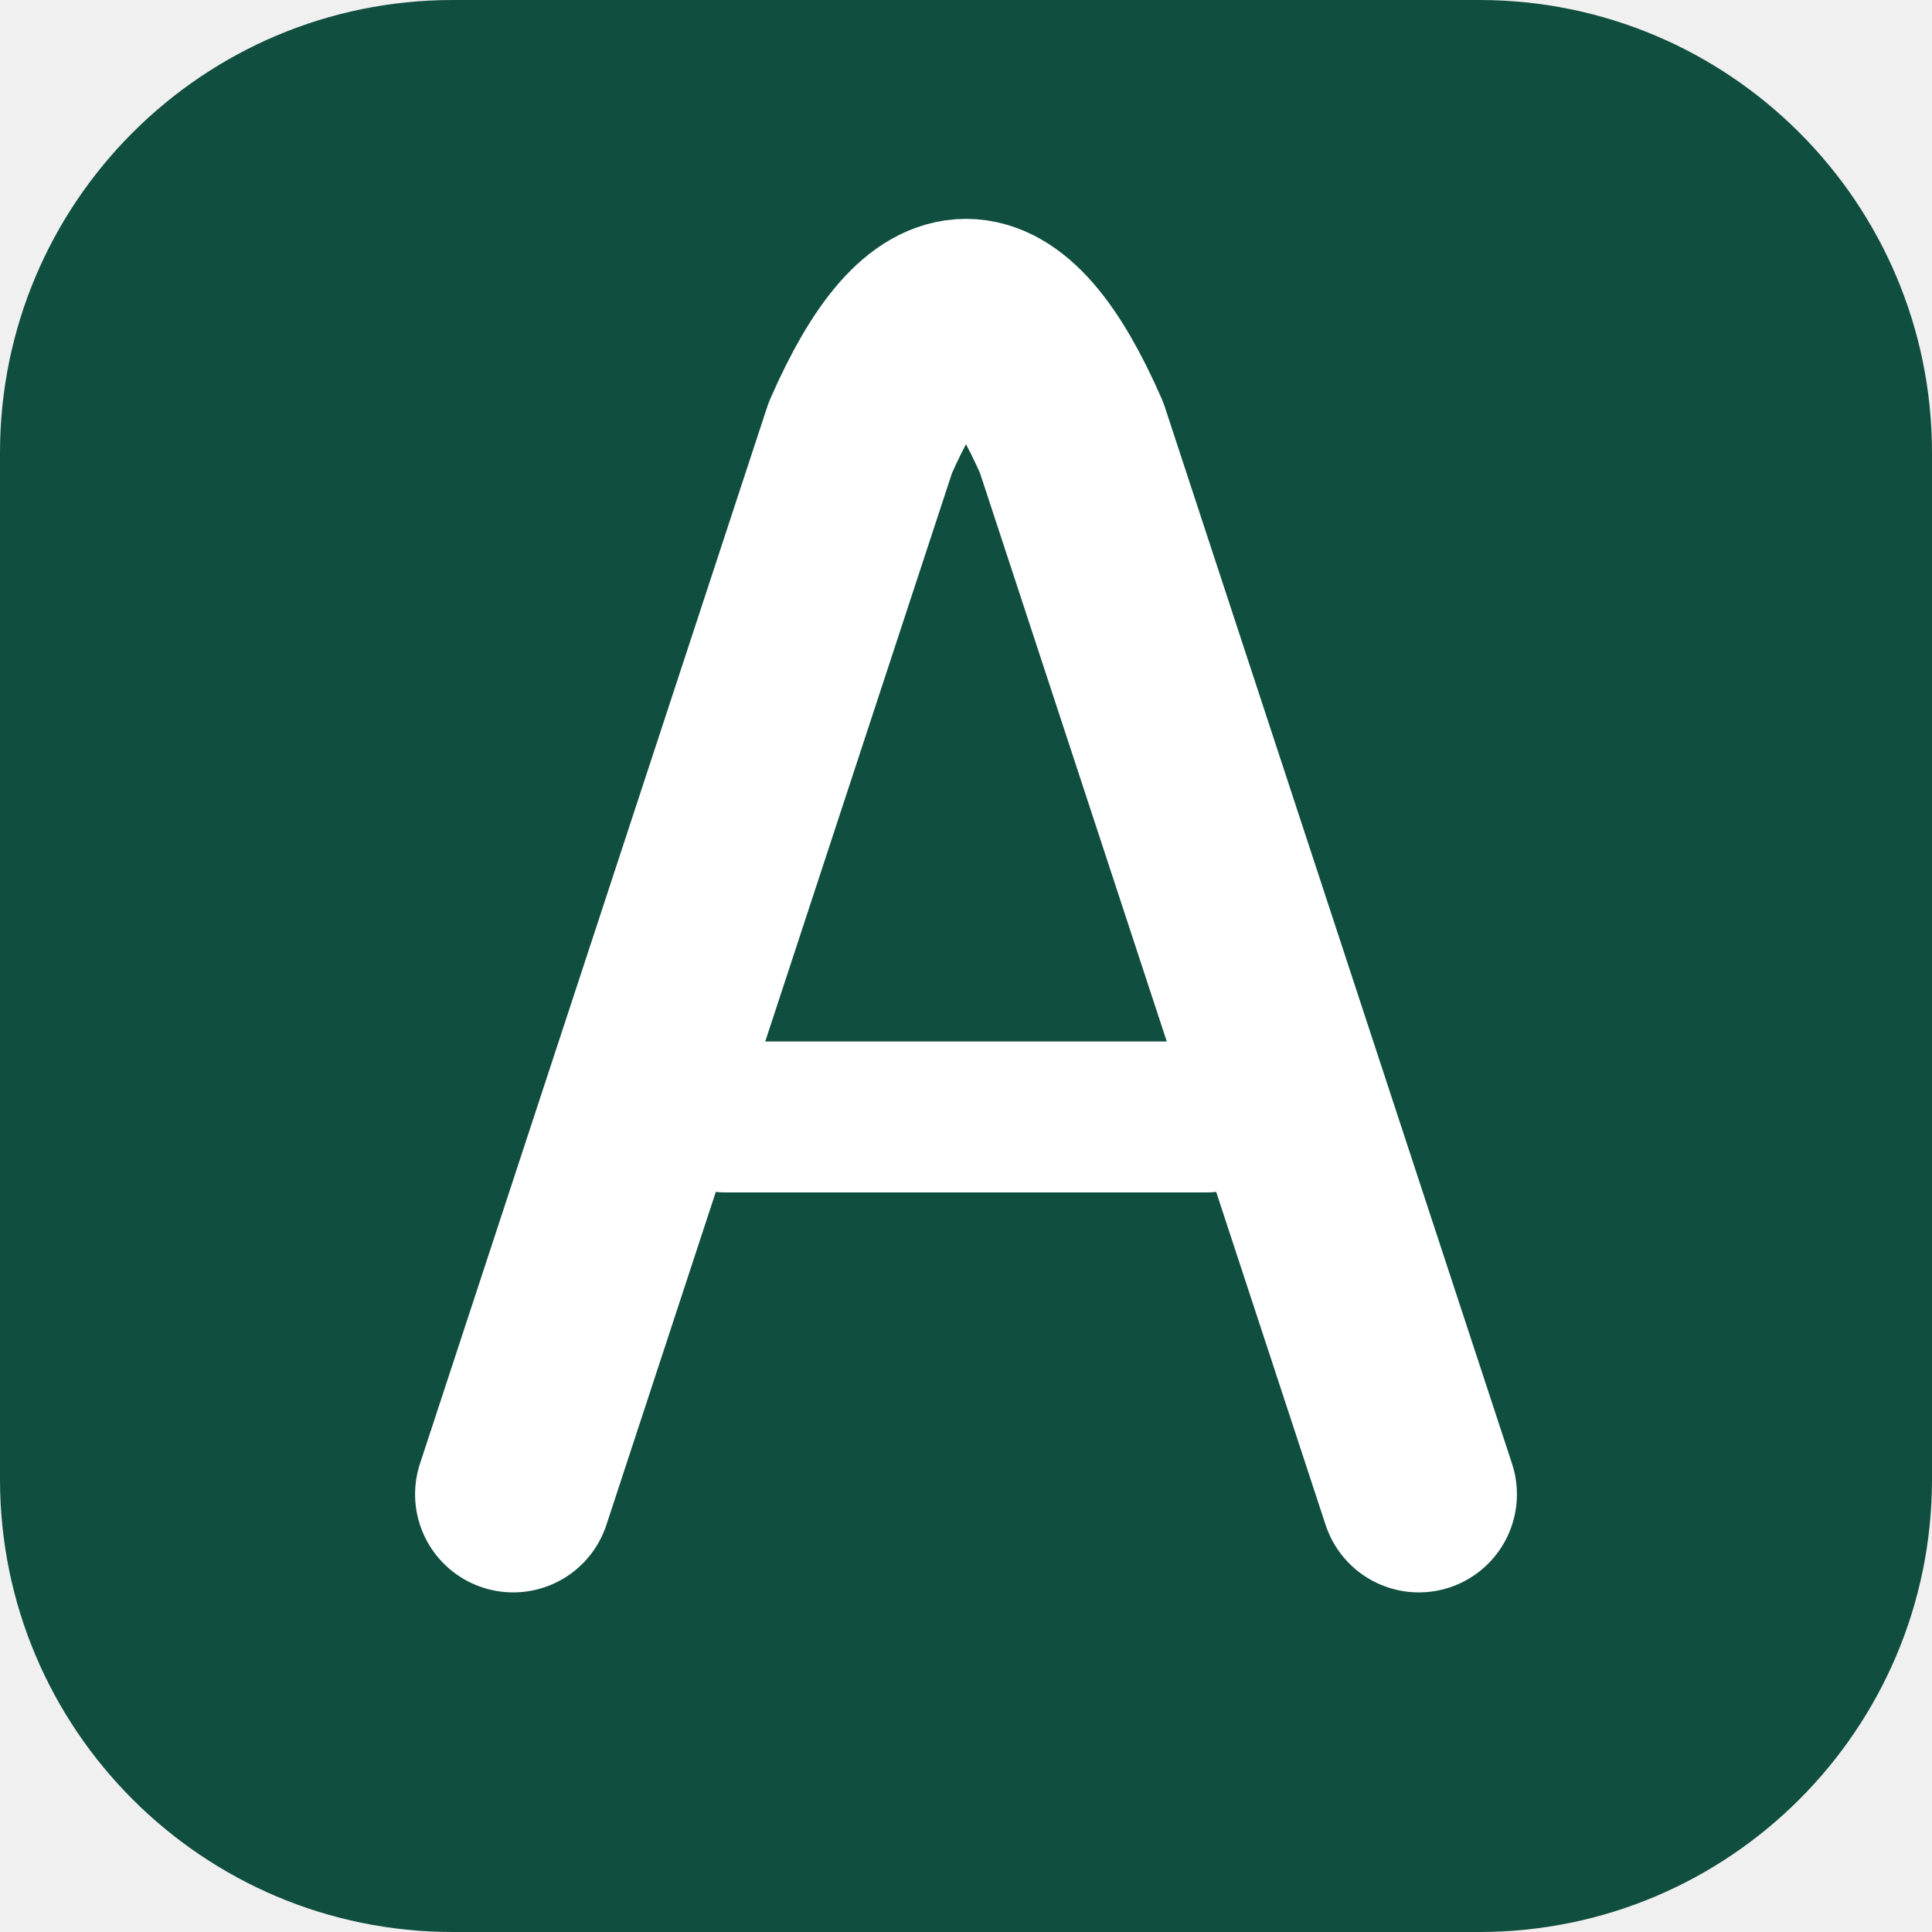
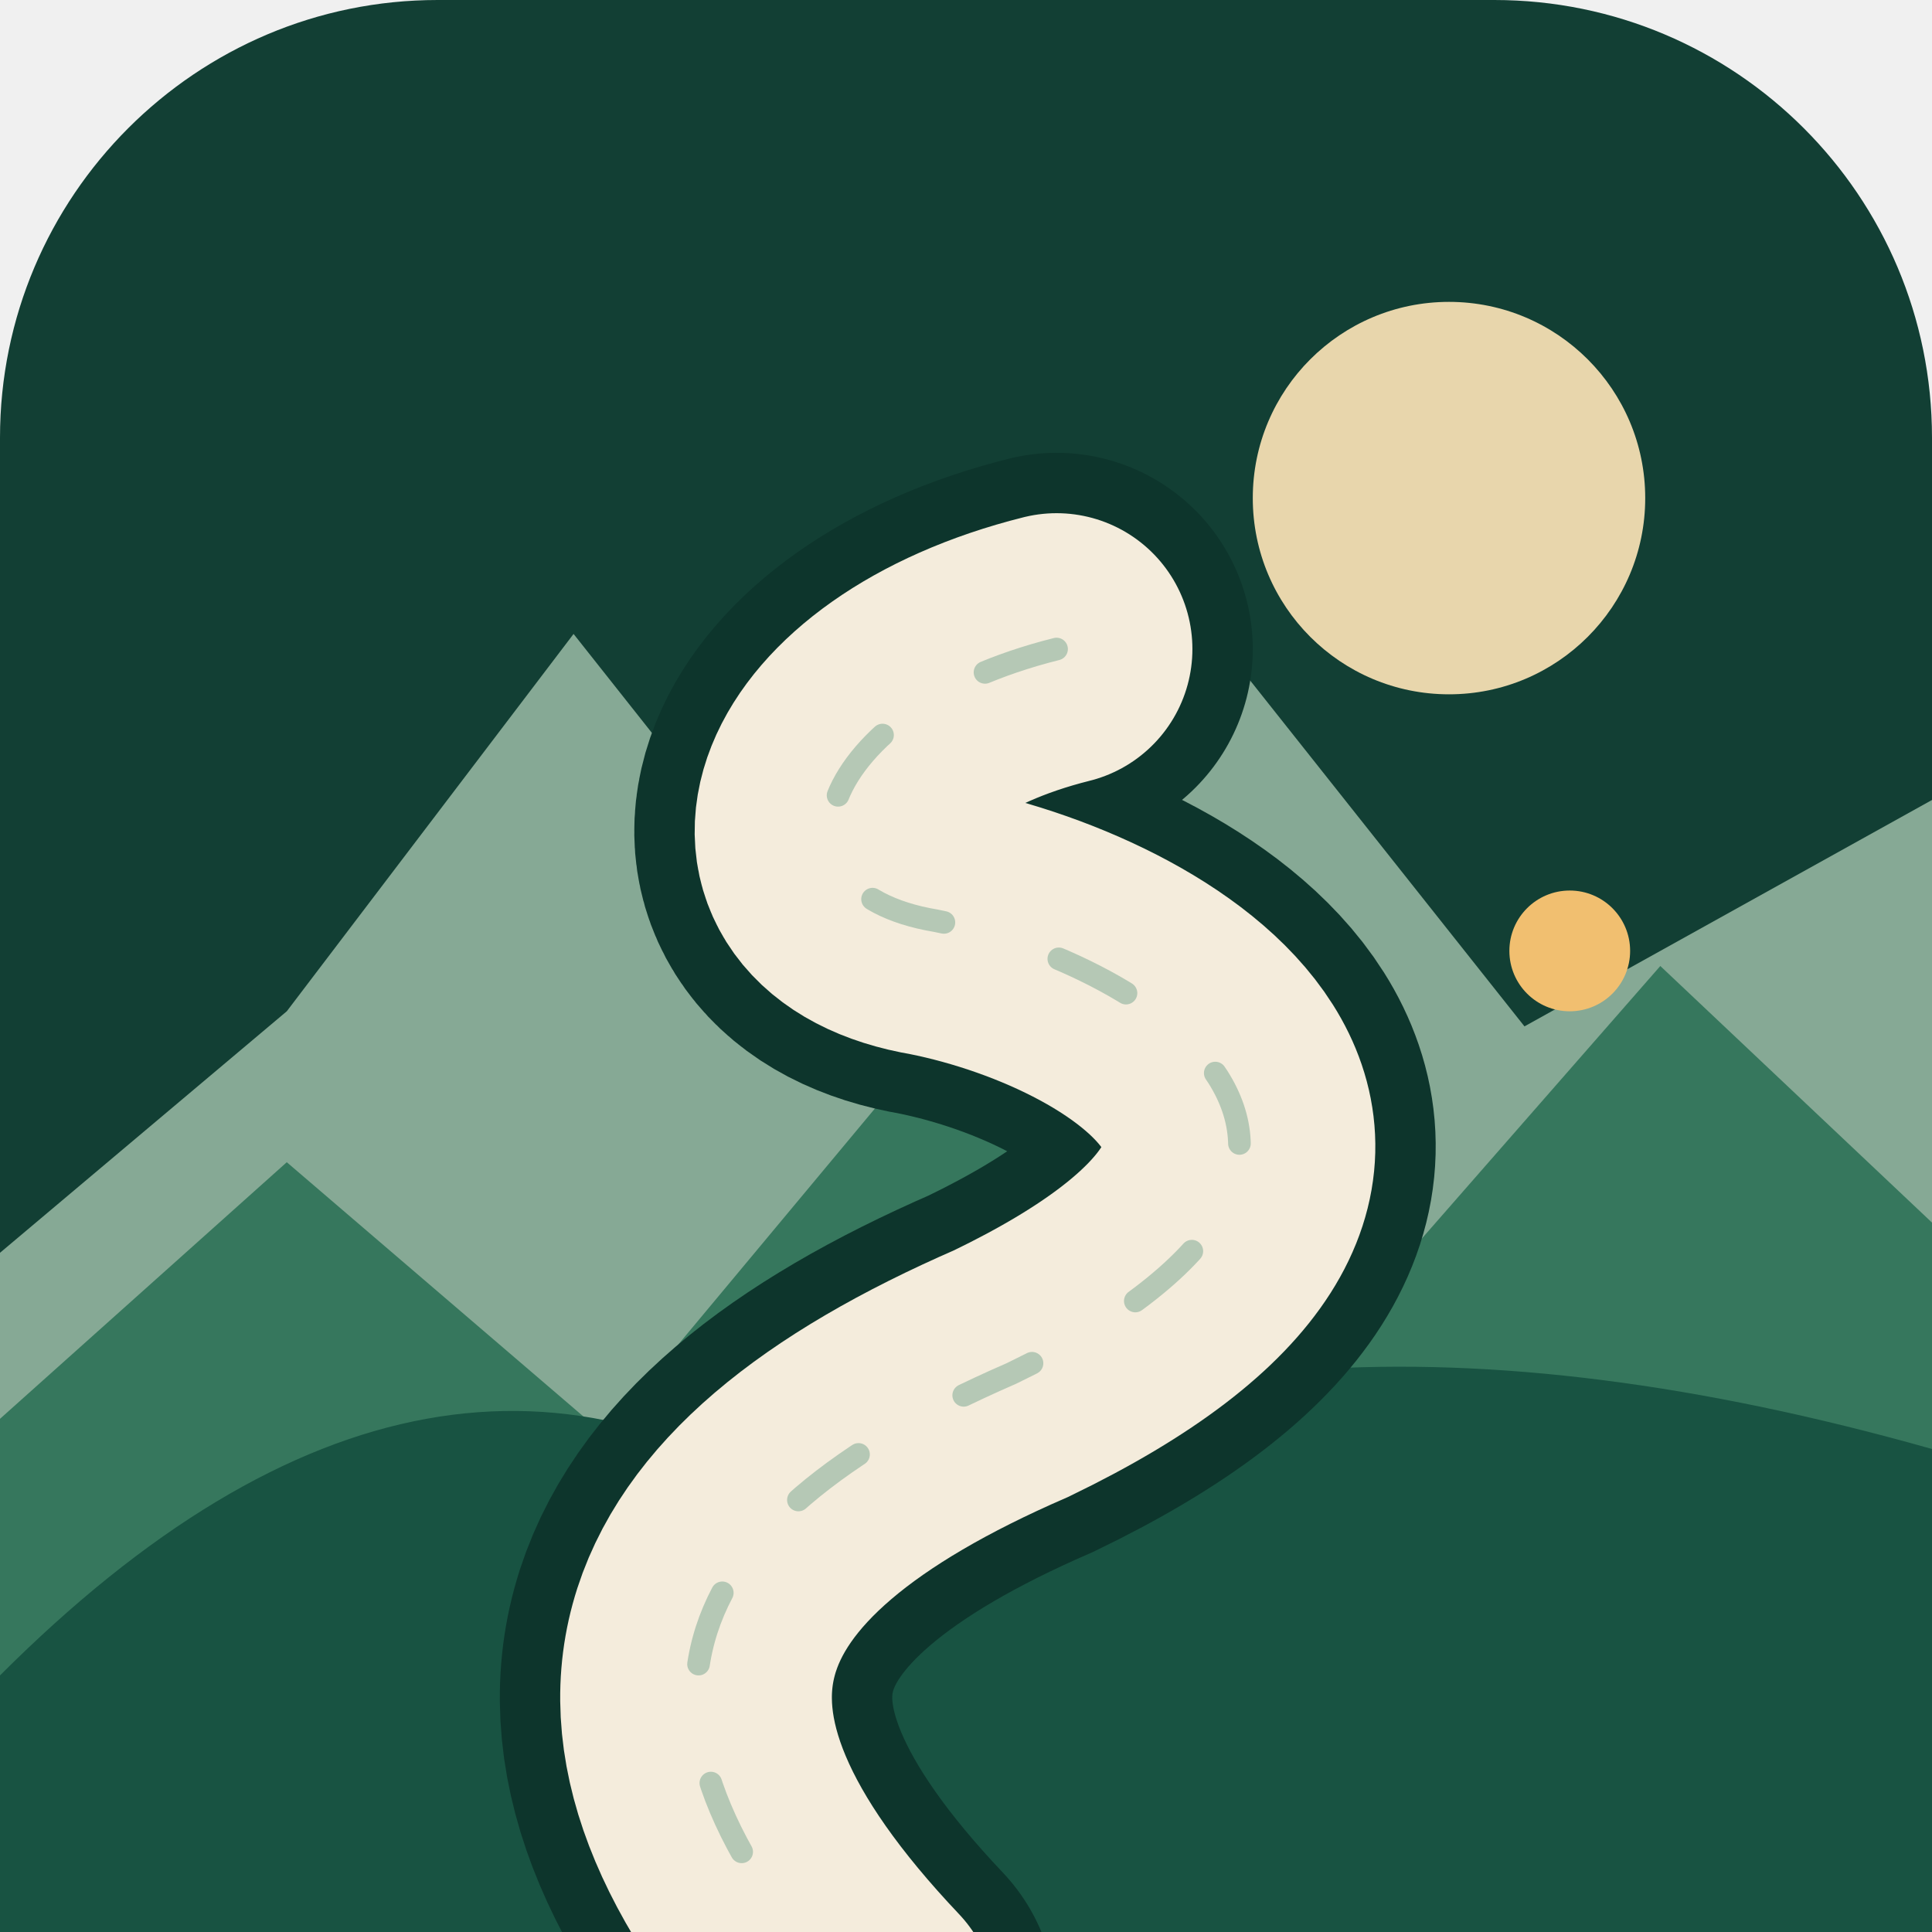
- <svg xmlns="http://www.w3.org/2000/svg" viewBox="0 0 128 128" width="128" height="128" role="img" aria-label="Hodos">
-   <rect width="128" height="128" rx="30" fill="#104e3f" />
-   <path d="M34 99 57 29Q64 13 71 29L94 99" fill="none" stroke="#fff" stroke-linecap="round" stroke-linejoin="round" stroke-width="13" />
-   <path d="M48 74h32" fill="none" stroke="#fff" stroke-linecap="round" stroke-width="10" />
+ <svg xmlns="http://www.w3.org/2000/svg" viewBox="0 0 128 128" role="img" aria-label="Hodos — mountain road">
+   <rect width="128" height="128" rx="29" fill="#123F34" />
+   <circle cx="96" cy="33" r="13" fill="#E8D6AC" />
+   <path d="M0 83 L19 67 L38 42 L57 66 L78 39 L101 68 L128 53 V128 H0Z" fill="#86A995" />
+   <path d="M0 94 L19 77 L40 95 L65 65 L89 88 L110 64 L128 81 V128 H0Z" fill="#36775D" />
+   <path d="M0 111 Q29 82 55 101 Q82 83 128 96 V128 H0Z" fill="#185342" />
+   <path d="M57 133 C39 114 44 101 67 91 C96 77 77 64 62 61 C50 59 54 47 70 43" fill="none" stroke="#0D352C" stroke-width="26" stroke-linecap="round" />
+   <path d="M57 133 C39 114 44 101 67 91 C96 77 77 64 62 61 C50 59 54 47 70 43" fill="none" stroke="#F4ECDC" stroke-width="18" stroke-linecap="round" />
+   <path d="M57 133 C39 114 44 101 67 91 C96 77 77 64 62 61 C50 59 54 47 70 43" fill="none" stroke="#B5C8B5" stroke-width="1.5" stroke-linecap="round" stroke-dasharray="5 8" />
+   <circle cx="104" cy="63" r="4" fill="#F1BF70" />
</svg>
